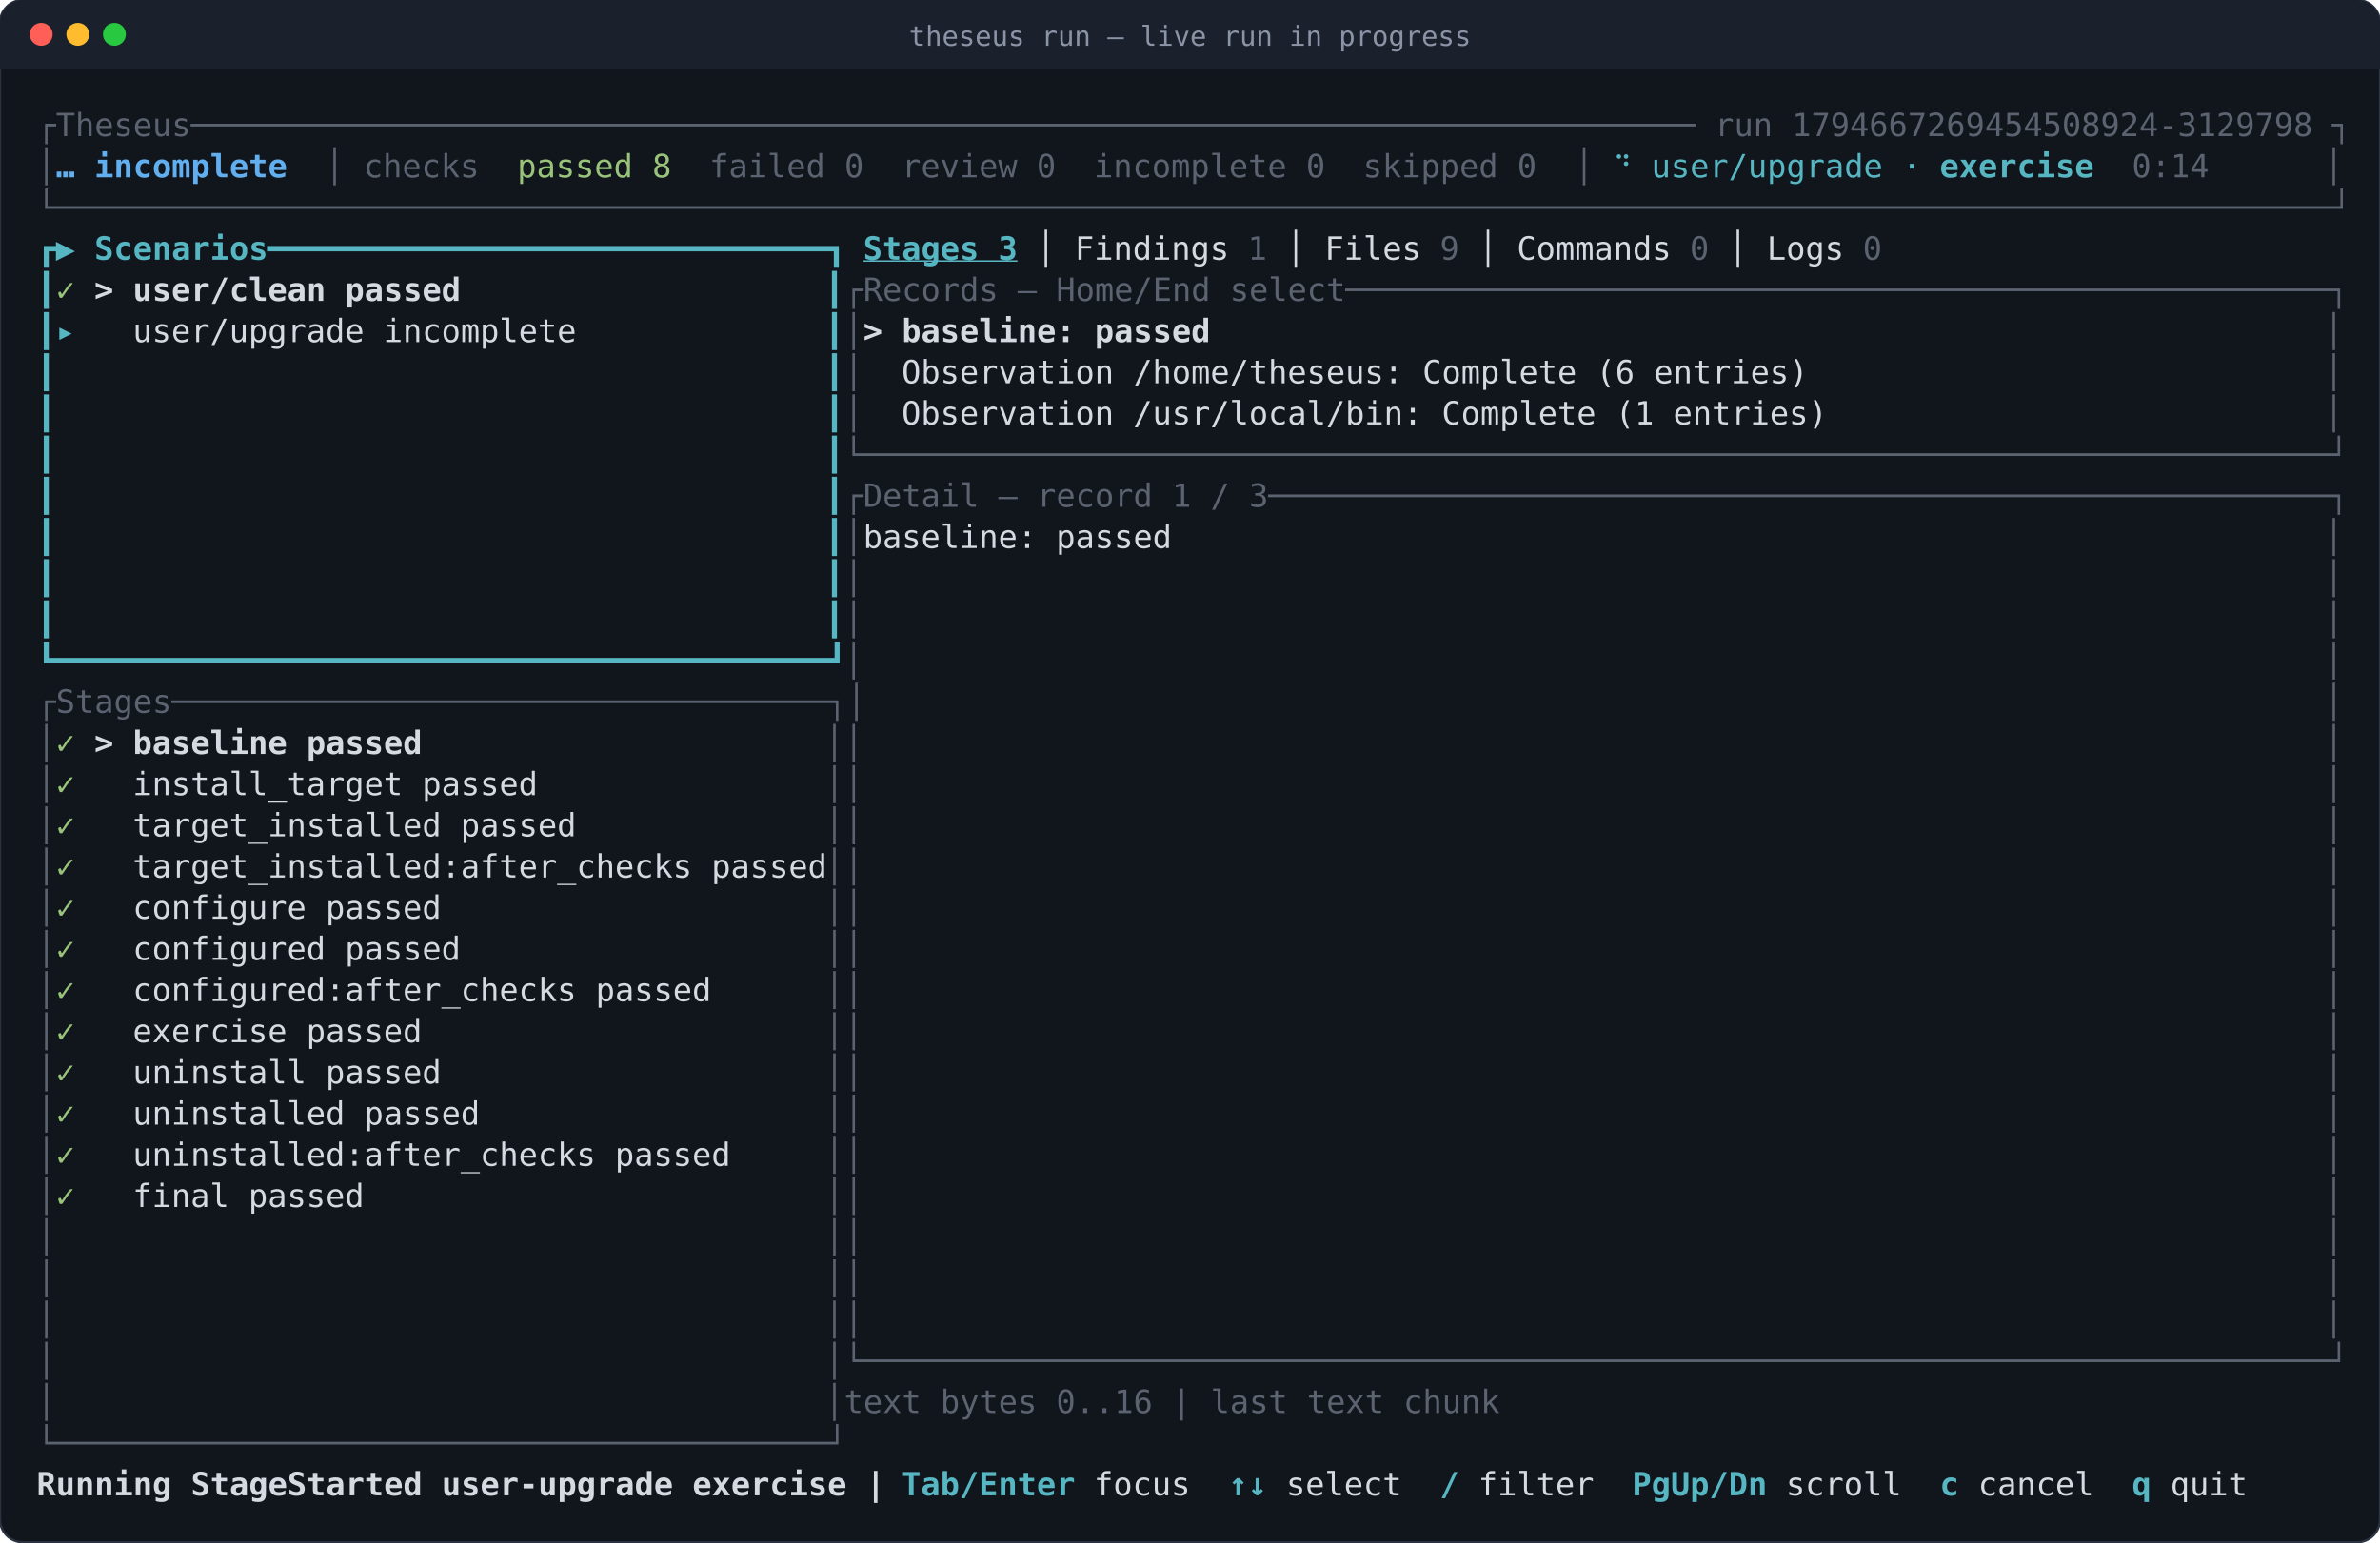
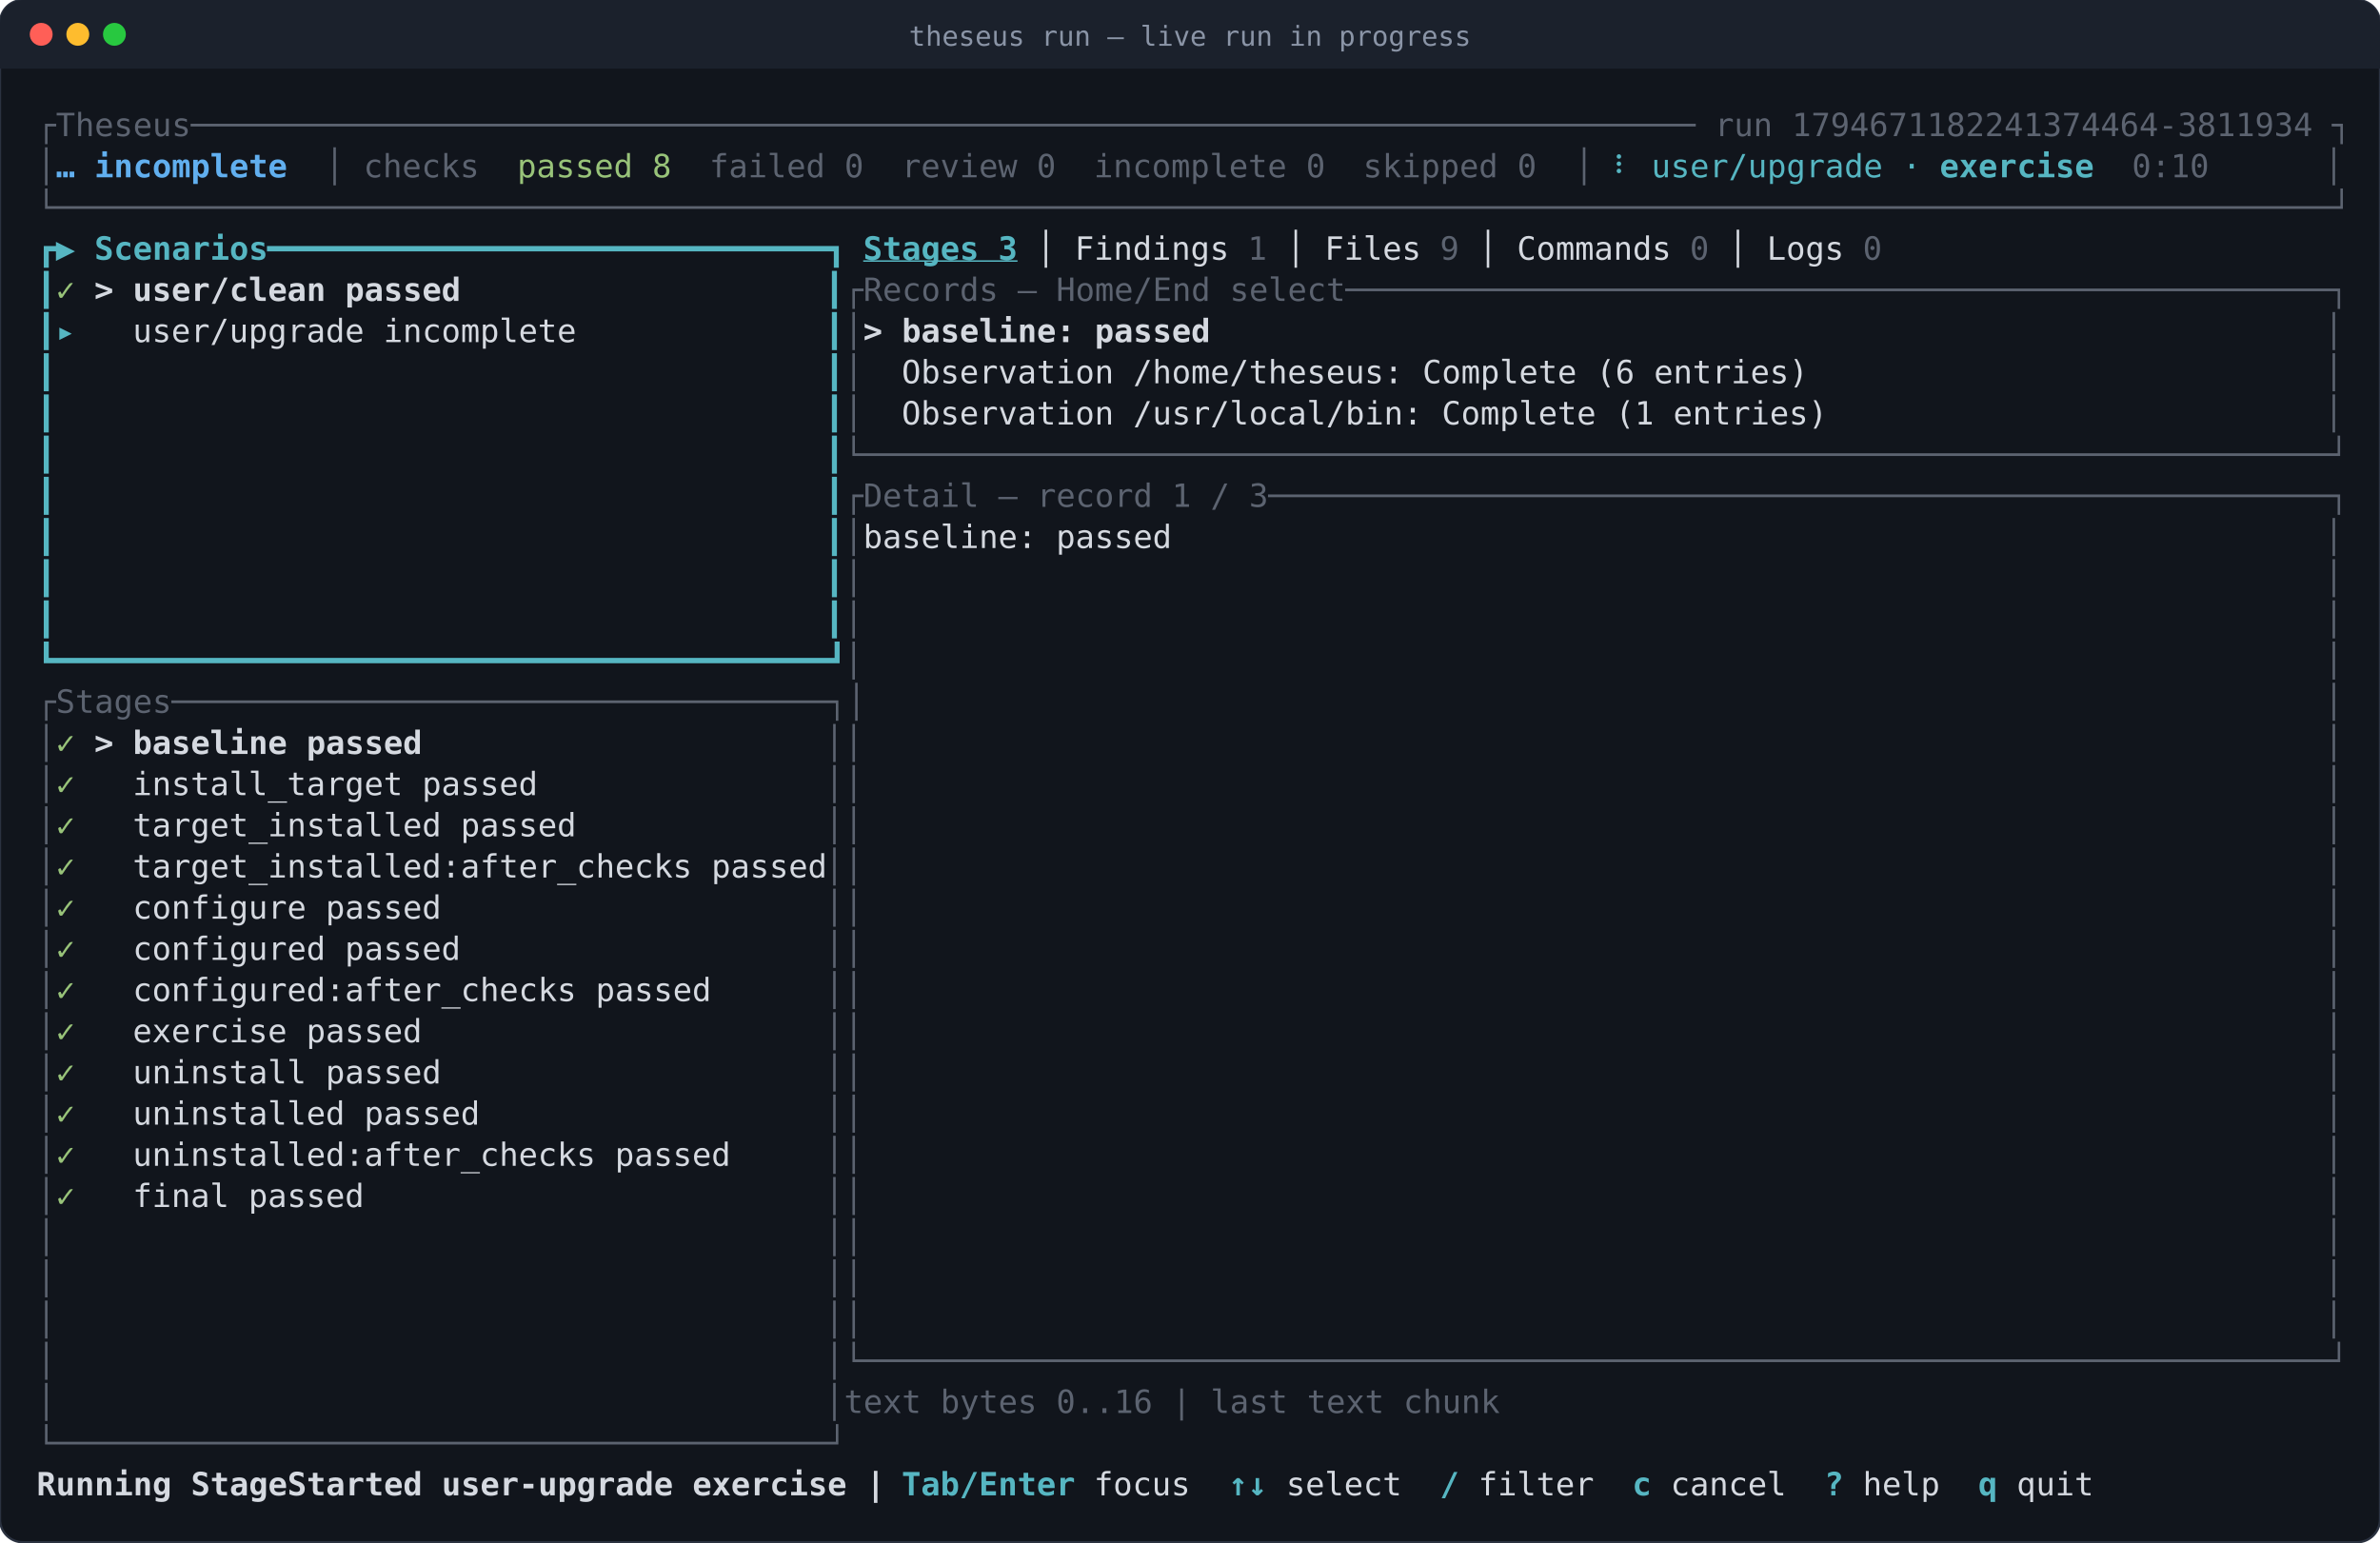
<svg xmlns="http://www.w3.org/2000/svg" width="1040" height="674" viewBox="0 0 1040 674" role="img" aria-label="theseus run — live run in progress">
  <style>text{font-family:ui-monospace, 'SFMono-Regular', 'DejaVu Sans Mono', Menlo, Consolas, 'Liberation Mono', monospace;font-size:14px;white-space:pre}.c0{fill:#5c6370}.c1{fill:#61afef;font-weight:bold}.c2{fill:#98c379}.c3{fill:#56b6c2}.c4{fill:#56b6c2;font-weight:bold}.c5{fill:#56b6c2;font-weight:bold;text-decoration:underline}.c6{fill:#d5d9e0}.c7{fill:#d5d9e0;font-weight:bold}</style>
  <rect width="1040" height="674" rx="10" fill="#11151c" stroke="#2b3240" />
  <path d="M0 10a10 10 0 0 1 10-10h1020a10 10 0 0 1 10 10v20H0z" fill="#1b212c" />
  <circle cx="18" cy="15" r="5" fill="#ff5f57" />
  <circle cx="34" cy="15" r="5" fill="#febc2e" />
  <circle cx="50" cy="15" r="5" fill="#28c840" />
  <text x="520" y="20" text-anchor="middle" style="font-size:12px;fill:#8a94a6">theseus run — live run in progress</text>
  <text y="59.5">
-     <tspan x="16" textLength="1008" class="c0">┌Theseus────────────────────────────────────────────────────────────────────────────── run 1794667269454508924-3129798 ┐</tspan>
+     <tspan x="16" textLength="1008" class="c0">┌Theseus────────────────────────────────────────────────────────────────────────────── run 1794671182241374464-3811934 ┐</tspan>
  </text>
  <text y="77.5">
    <tspan x="16" textLength="8.4" class="c0">│</tspan>
    <tspan x="24.4" textLength="100.8" class="c1">… incomplete</tspan>
    <tspan x="142" textLength="67.2" class="c0">│ checks</tspan>
    <tspan x="226" textLength="67.2" class="c2">passed 8</tspan>
    <tspan x="310" textLength="67.2" class="c0">failed 0</tspan>
    <tspan x="394" textLength="67.2" class="c0">review 0</tspan>
    <tspan x="478" textLength="100.8" class="c0">incomplete 0</tspan>
    <tspan x="595.6" textLength="75.6" class="c0">skipped 0</tspan>
    <tspan x="688" textLength="8.4" class="c0">│</tspan>
-     <tspan x="704.8" textLength="134.4" class="c3">⠙ user/upgrade ·</tspan>
+     <tspan x="704.8" textLength="134.4" class="c3">⠇ user/upgrade ·</tspan>
    <tspan x="847.6" textLength="67.2" class="c4">exercise</tspan>
-     <tspan x="931.6" textLength="33.6" class="c0">0:14</tspan>
+     <tspan x="931.6" textLength="33.6" class="c0">0:10</tspan>
    <tspan x="1015.6" textLength="8.4" class="c0">│</tspan>
  </text>
  <text y="95.5">
    <tspan x="16" textLength="1008" class="c0">└──────────────────────────────────────────────────────────────────────────────────────────────────────────────────────┘</tspan>
  </text>
  <text y="113.5">
    <tspan x="16" textLength="8.4" class="c3">┏</tspan>
    <tspan x="24.4" textLength="92.4" class="c4">▶ Scenarios</tspan>
    <tspan x="116.8" textLength="252" class="c3">━━━━━━━━━━━━━━━━━━━━━━━━━━━━━┓</tspan>
    <tspan x="377.2" textLength="67.2" class="c5">Stages 3</tspan>
    <tspan x="452.8" textLength="84" class="c6">│ Findings</tspan>
    <tspan x="545.2" textLength="8.4" class="c0">1</tspan>
    <tspan x="562" textLength="58.8" class="c6">│ Files</tspan>
    <tspan x="629.2" textLength="8.4" class="c0">9</tspan>
    <tspan x="646" textLength="84" class="c6">│ Commands</tspan>
    <tspan x="738.4" textLength="8.4" class="c0">0</tspan>
    <tspan x="755.2" textLength="50.4" class="c6">│ Logs</tspan>
    <tspan x="814" textLength="8.4" class="c0">0</tspan>
  </text>
  <text y="131.5">
    <tspan x="16" textLength="8.4" class="c3">┃</tspan>
    <tspan x="24.4" textLength="8.4" class="c2">✓</tspan>
    <tspan x="41.2" textLength="159.6" class="c7">&gt; user/clean passed</tspan>
    <tspan x="360.4" textLength="8.4" class="c3">┃</tspan>
    <tspan x="368.8" textLength="655.2" class="c0">┌Records — Home/End select───────────────────────────────────────────────────┐</tspan>
  </text>
  <text y="149.5">
    <tspan x="16" textLength="16.8" class="c3">┃▸</tspan>
    <tspan x="58" textLength="193.2" class="c6">user/upgrade incomplete</tspan>
    <tspan x="360.4" textLength="8.4" class="c3">┃</tspan>
    <tspan x="368.8" textLength="8.4" class="c0">│</tspan>
    <tspan x="377.2" textLength="151.2" class="c7">&gt; baseline: passed</tspan>
    <tspan x="1015.6" textLength="8.4" class="c0">│</tspan>
  </text>
  <text y="167.5">
    <tspan x="16" textLength="8.4" class="c3">┃</tspan>
    <tspan x="360.4" textLength="8.4" class="c3">┃</tspan>
    <tspan x="368.8" textLength="8.4" class="c0">│</tspan>
    <tspan x="394" textLength="394.8" class="c6">Observation /home/theseus: Complete (6 entries)</tspan>
    <tspan x="1015.6" textLength="8.4" class="c0">│</tspan>
  </text>
  <text y="185.5">
    <tspan x="16" textLength="8.4" class="c3">┃</tspan>
    <tspan x="360.4" textLength="8.4" class="c3">┃</tspan>
    <tspan x="368.8" textLength="8.4" class="c0">│</tspan>
    <tspan x="394" textLength="403.2" class="c6">Observation /usr/local/bin: Complete (1 entries)</tspan>
    <tspan x="1015.6" textLength="8.4" class="c0">│</tspan>
  </text>
  <text y="203.5">
    <tspan x="16" textLength="8.4" class="c3">┃</tspan>
    <tspan x="360.4" textLength="8.4" class="c3">┃</tspan>
    <tspan x="368.8" textLength="655.2" class="c0">└────────────────────────────────────────────────────────────────────────────┘</tspan>
  </text>
  <text y="221.5">
    <tspan x="16" textLength="8.4" class="c3">┃</tspan>
    <tspan x="360.4" textLength="8.4" class="c3">┃</tspan>
    <tspan x="368.8" textLength="655.2" class="c0">┌Detail — record 1 / 3───────────────────────────────────────────────────────┐</tspan>
  </text>
  <text y="239.5">
    <tspan x="16" textLength="8.4" class="c3">┃</tspan>
    <tspan x="360.4" textLength="8.4" class="c3">┃</tspan>
    <tspan x="368.8" textLength="8.4" class="c0">│</tspan>
    <tspan x="377.2" textLength="134.4" class="c6">baseline: passed</tspan>
    <tspan x="1015.6" textLength="8.4" class="c0">│</tspan>
  </text>
  <text y="257.5">
    <tspan x="16" textLength="8.4" class="c3">┃</tspan>
    <tspan x="360.4" textLength="8.4" class="c3">┃</tspan>
    <tspan x="368.8" textLength="8.4" class="c0">│</tspan>
    <tspan x="1015.6" textLength="8.4" class="c0">│</tspan>
  </text>
  <text y="275.5">
    <tspan x="16" textLength="8.4" class="c3">┃</tspan>
    <tspan x="360.4" textLength="8.4" class="c3">┃</tspan>
    <tspan x="368.8" textLength="8.4" class="c0">│</tspan>
    <tspan x="1015.6" textLength="8.4" class="c0">│</tspan>
  </text>
  <text y="293.5">
    <tspan x="16" textLength="352.8" class="c3">┗━━━━━━━━━━━━━━━━━━━━━━━━━━━━━━━━━━━━━━━━┛</tspan>
    <tspan x="368.8" textLength="8.4" class="c0">│</tspan>
    <tspan x="1015.6" textLength="8.4" class="c0">│</tspan>
  </text>
  <text y="311.5">
    <tspan x="16" textLength="361.2" class="c0">┌Stages──────────────────────────────────┐│</tspan>
    <tspan x="1015.6" textLength="8.4" class="c0">│</tspan>
  </text>
  <text y="329.5">
    <tspan x="16" textLength="8.4" class="c0">│</tspan>
    <tspan x="24.4" textLength="8.4" class="c2">✓</tspan>
    <tspan x="41.2" textLength="142.8" class="c7">&gt; baseline passed</tspan>
    <tspan x="360.4" textLength="16.8" class="c0">││</tspan>
    <tspan x="1015.6" textLength="8.4" class="c0">│</tspan>
  </text>
  <text y="347.5">
    <tspan x="16" textLength="8.4" class="c0">│</tspan>
    <tspan x="24.4" textLength="8.4" class="c2">✓</tspan>
    <tspan x="58" textLength="176.4" class="c6">install_target passed</tspan>
    <tspan x="360.4" textLength="16.8" class="c0">││</tspan>
    <tspan x="1015.6" textLength="8.4" class="c0">│</tspan>
  </text>
  <text y="365.5">
    <tspan x="16" textLength="8.4" class="c0">│</tspan>
    <tspan x="24.4" textLength="8.4" class="c2">✓</tspan>
    <tspan x="58" textLength="193.2" class="c6">target_installed passed</tspan>
    <tspan x="360.4" textLength="16.8" class="c0">││</tspan>
    <tspan x="1015.6" textLength="8.4" class="c0">│</tspan>
  </text>
  <text y="383.5">
    <tspan x="16" textLength="8.4" class="c0">│</tspan>
    <tspan x="24.4" textLength="8.4" class="c2">✓</tspan>
    <tspan x="58" textLength="302.4" class="c6">target_installed:after_checks passed</tspan>
    <tspan x="360.4" textLength="16.8" class="c0">││</tspan>
    <tspan x="1015.6" textLength="8.4" class="c0">│</tspan>
  </text>
  <text y="401.5">
    <tspan x="16" textLength="8.4" class="c0">│</tspan>
    <tspan x="24.4" textLength="8.4" class="c2">✓</tspan>
    <tspan x="58" textLength="134.4" class="c6">configure passed</tspan>
    <tspan x="360.4" textLength="16.8" class="c0">││</tspan>
    <tspan x="1015.6" textLength="8.4" class="c0">│</tspan>
  </text>
  <text y="419.5">
    <tspan x="16" textLength="8.4" class="c0">│</tspan>
    <tspan x="24.4" textLength="8.4" class="c2">✓</tspan>
    <tspan x="58" textLength="142.8" class="c6">configured passed</tspan>
    <tspan x="360.4" textLength="16.8" class="c0">││</tspan>
    <tspan x="1015.6" textLength="8.4" class="c0">│</tspan>
  </text>
  <text y="437.5">
    <tspan x="16" textLength="8.4" class="c0">│</tspan>
    <tspan x="24.4" textLength="8.4" class="c2">✓</tspan>
    <tspan x="58" textLength="252" class="c6">configured:after_checks passed</tspan>
    <tspan x="360.4" textLength="16.8" class="c0">││</tspan>
    <tspan x="1015.6" textLength="8.4" class="c0">│</tspan>
  </text>
  <text y="455.5">
    <tspan x="16" textLength="8.4" class="c0">│</tspan>
    <tspan x="24.4" textLength="8.4" class="c2">✓</tspan>
    <tspan x="58" textLength="126" class="c6">exercise passed</tspan>
    <tspan x="360.4" textLength="16.8" class="c0">││</tspan>
    <tspan x="1015.6" textLength="8.4" class="c0">│</tspan>
  </text>
  <text y="473.5">
    <tspan x="16" textLength="8.4" class="c0">│</tspan>
    <tspan x="24.4" textLength="8.4" class="c2">✓</tspan>
    <tspan x="58" textLength="134.4" class="c6">uninstall passed</tspan>
    <tspan x="360.4" textLength="16.8" class="c0">││</tspan>
    <tspan x="1015.6" textLength="8.4" class="c0">│</tspan>
  </text>
  <text y="491.5">
    <tspan x="16" textLength="8.4" class="c0">│</tspan>
    <tspan x="24.4" textLength="8.4" class="c2">✓</tspan>
    <tspan x="58" textLength="151.2" class="c6">uninstalled passed</tspan>
    <tspan x="360.4" textLength="16.8" class="c0">││</tspan>
    <tspan x="1015.6" textLength="8.4" class="c0">│</tspan>
  </text>
  <text y="509.5">
    <tspan x="16" textLength="8.4" class="c0">│</tspan>
    <tspan x="24.4" textLength="8.4" class="c2">✓</tspan>
    <tspan x="58" textLength="260.4" class="c6">uninstalled:after_checks passed</tspan>
    <tspan x="360.4" textLength="16.8" class="c0">││</tspan>
    <tspan x="1015.6" textLength="8.4" class="c0">│</tspan>
  </text>
  <text y="527.5">
    <tspan x="16" textLength="8.4" class="c0">│</tspan>
    <tspan x="24.4" textLength="8.4" class="c2">✓</tspan>
    <tspan x="58" textLength="100.8" class="c6">final passed</tspan>
    <tspan x="360.4" textLength="16.8" class="c0">││</tspan>
    <tspan x="1015.6" textLength="8.4" class="c0">│</tspan>
  </text>
  <text y="545.5">
    <tspan x="16" textLength="8.4" class="c0">│</tspan>
    <tspan x="360.4" textLength="16.8" class="c0">││</tspan>
    <tspan x="1015.6" textLength="8.4" class="c0">│</tspan>
  </text>
  <text y="563.5">
    <tspan x="16" textLength="8.4" class="c0">│</tspan>
    <tspan x="360.4" textLength="16.8" class="c0">││</tspan>
    <tspan x="1015.6" textLength="8.4" class="c0">│</tspan>
  </text>
  <text y="581.5">
    <tspan x="16" textLength="8.4" class="c0">│</tspan>
    <tspan x="360.4" textLength="16.8" class="c0">││</tspan>
    <tspan x="1015.6" textLength="8.4" class="c0">│</tspan>
  </text>
  <text y="599.5">
    <tspan x="16" textLength="8.4" class="c0">│</tspan>
    <tspan x="360.4" textLength="663.6" class="c0">│└────────────────────────────────────────────────────────────────────────────┘</tspan>
  </text>
  <text y="617.5">
    <tspan x="16" textLength="8.4" class="c0">│</tspan>
    <tspan x="360.4" textLength="294" class="c0">│text bytes 0..16 | last text chunk</tspan>
  </text>
  <text y="635.5">
    <tspan x="16" textLength="352.8" class="c0">└────────────────────────────────────────┘</tspan>
  </text>
  <text y="653.5">
    <tspan x="16" textLength="369.6" class="c7">Running StageStarted user-upgrade exercise |</tspan>
    <tspan x="394" textLength="75.6" class="c4">Tab/Enter</tspan>
    <tspan x="478" textLength="42" class="c6">focus</tspan>
    <tspan x="536.8" textLength="16.8" class="c4">↑↓</tspan>
    <tspan x="562" textLength="50.4" class="c6">select</tspan>
    <tspan x="629.2" textLength="8.4" class="c4">/</tspan>
    <tspan x="646" textLength="50.4" class="c6">filter</tspan>
-     <tspan x="713.2" textLength="58.8" class="c4">PgUp/Dn</tspan>
-     <tspan x="780.4" textLength="50.4" class="c6">scroll</tspan>
-     <tspan x="847.6" textLength="8.4" class="c4">c</tspan>
-     <tspan x="864.4" textLength="50.4" class="c6">cancel</tspan>
-     <tspan x="931.6" textLength="8.4" class="c4">q</tspan>
-     <tspan x="948.4" textLength="33.6" class="c6">quit</tspan>
+     <tspan x="713.2" textLength="8.4" class="c4">c</tspan>
+     <tspan x="730" textLength="50.4" class="c6">cancel</tspan>
+     <tspan x="797.2" textLength="8.4" class="c4">?</tspan>
+     <tspan x="814" textLength="33.6" class="c6">help</tspan>
+     <tspan x="864.4" textLength="8.4" class="c4">q</tspan>
+     <tspan x="881.2" textLength="33.6" class="c6">quit</tspan>
  </text>
</svg>
